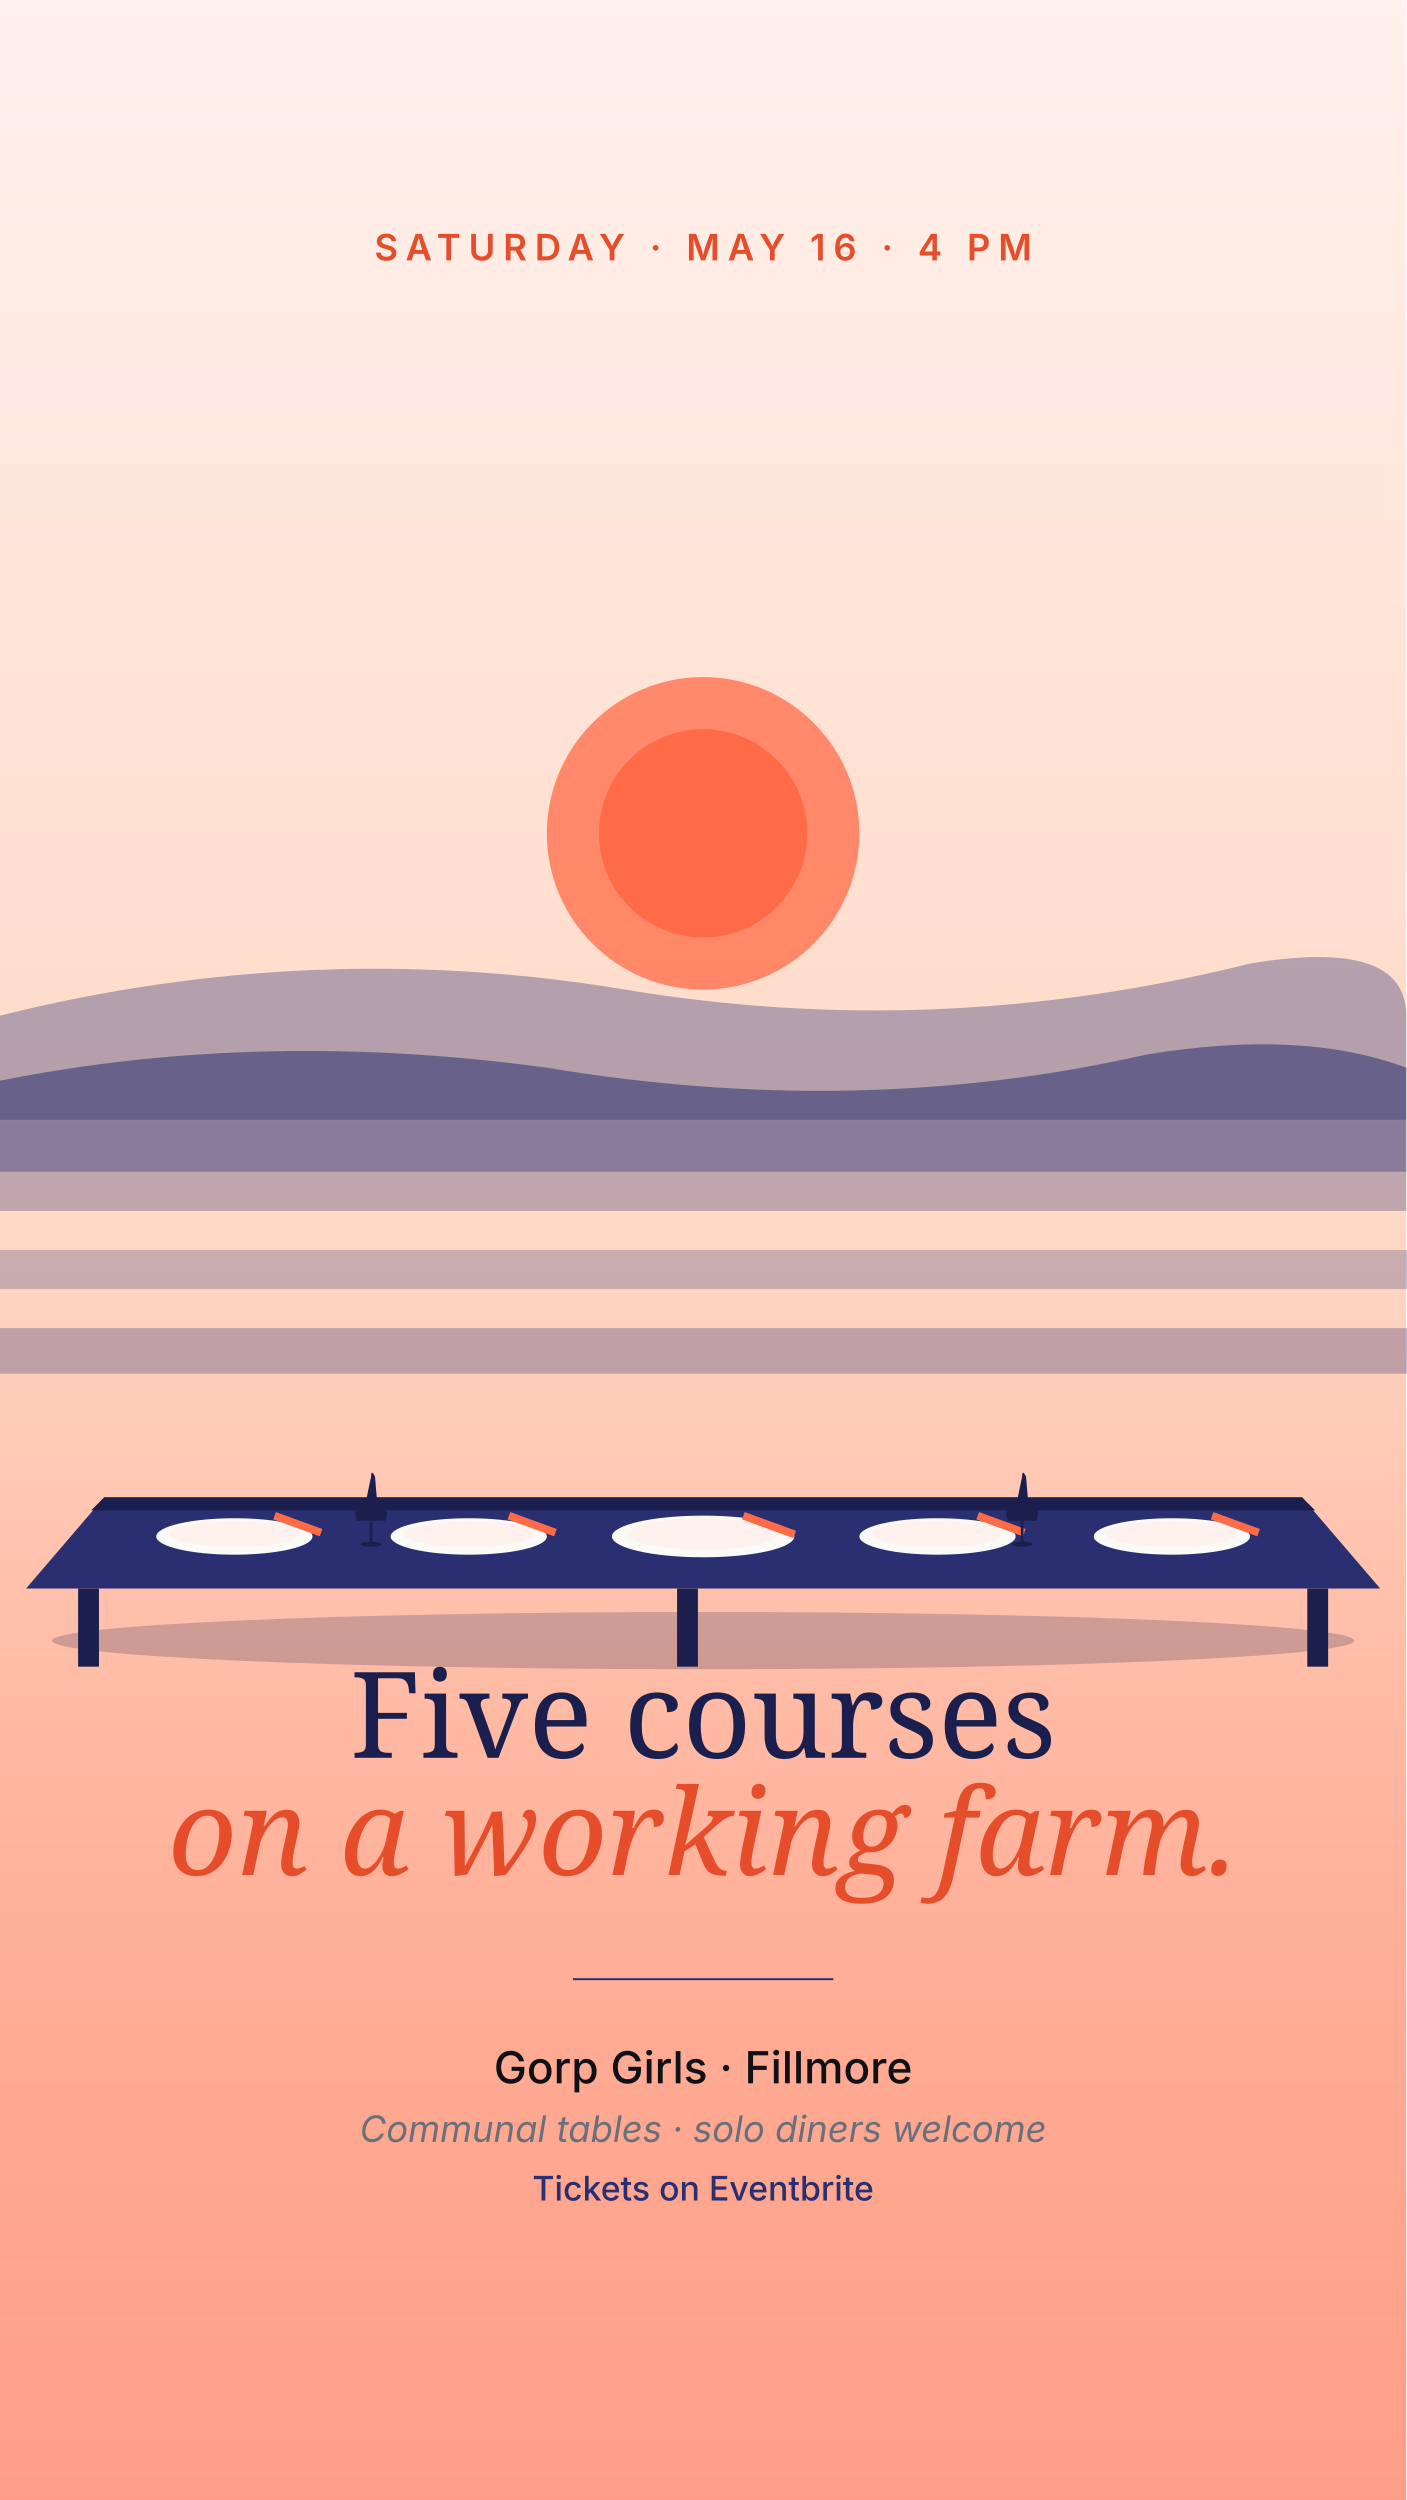
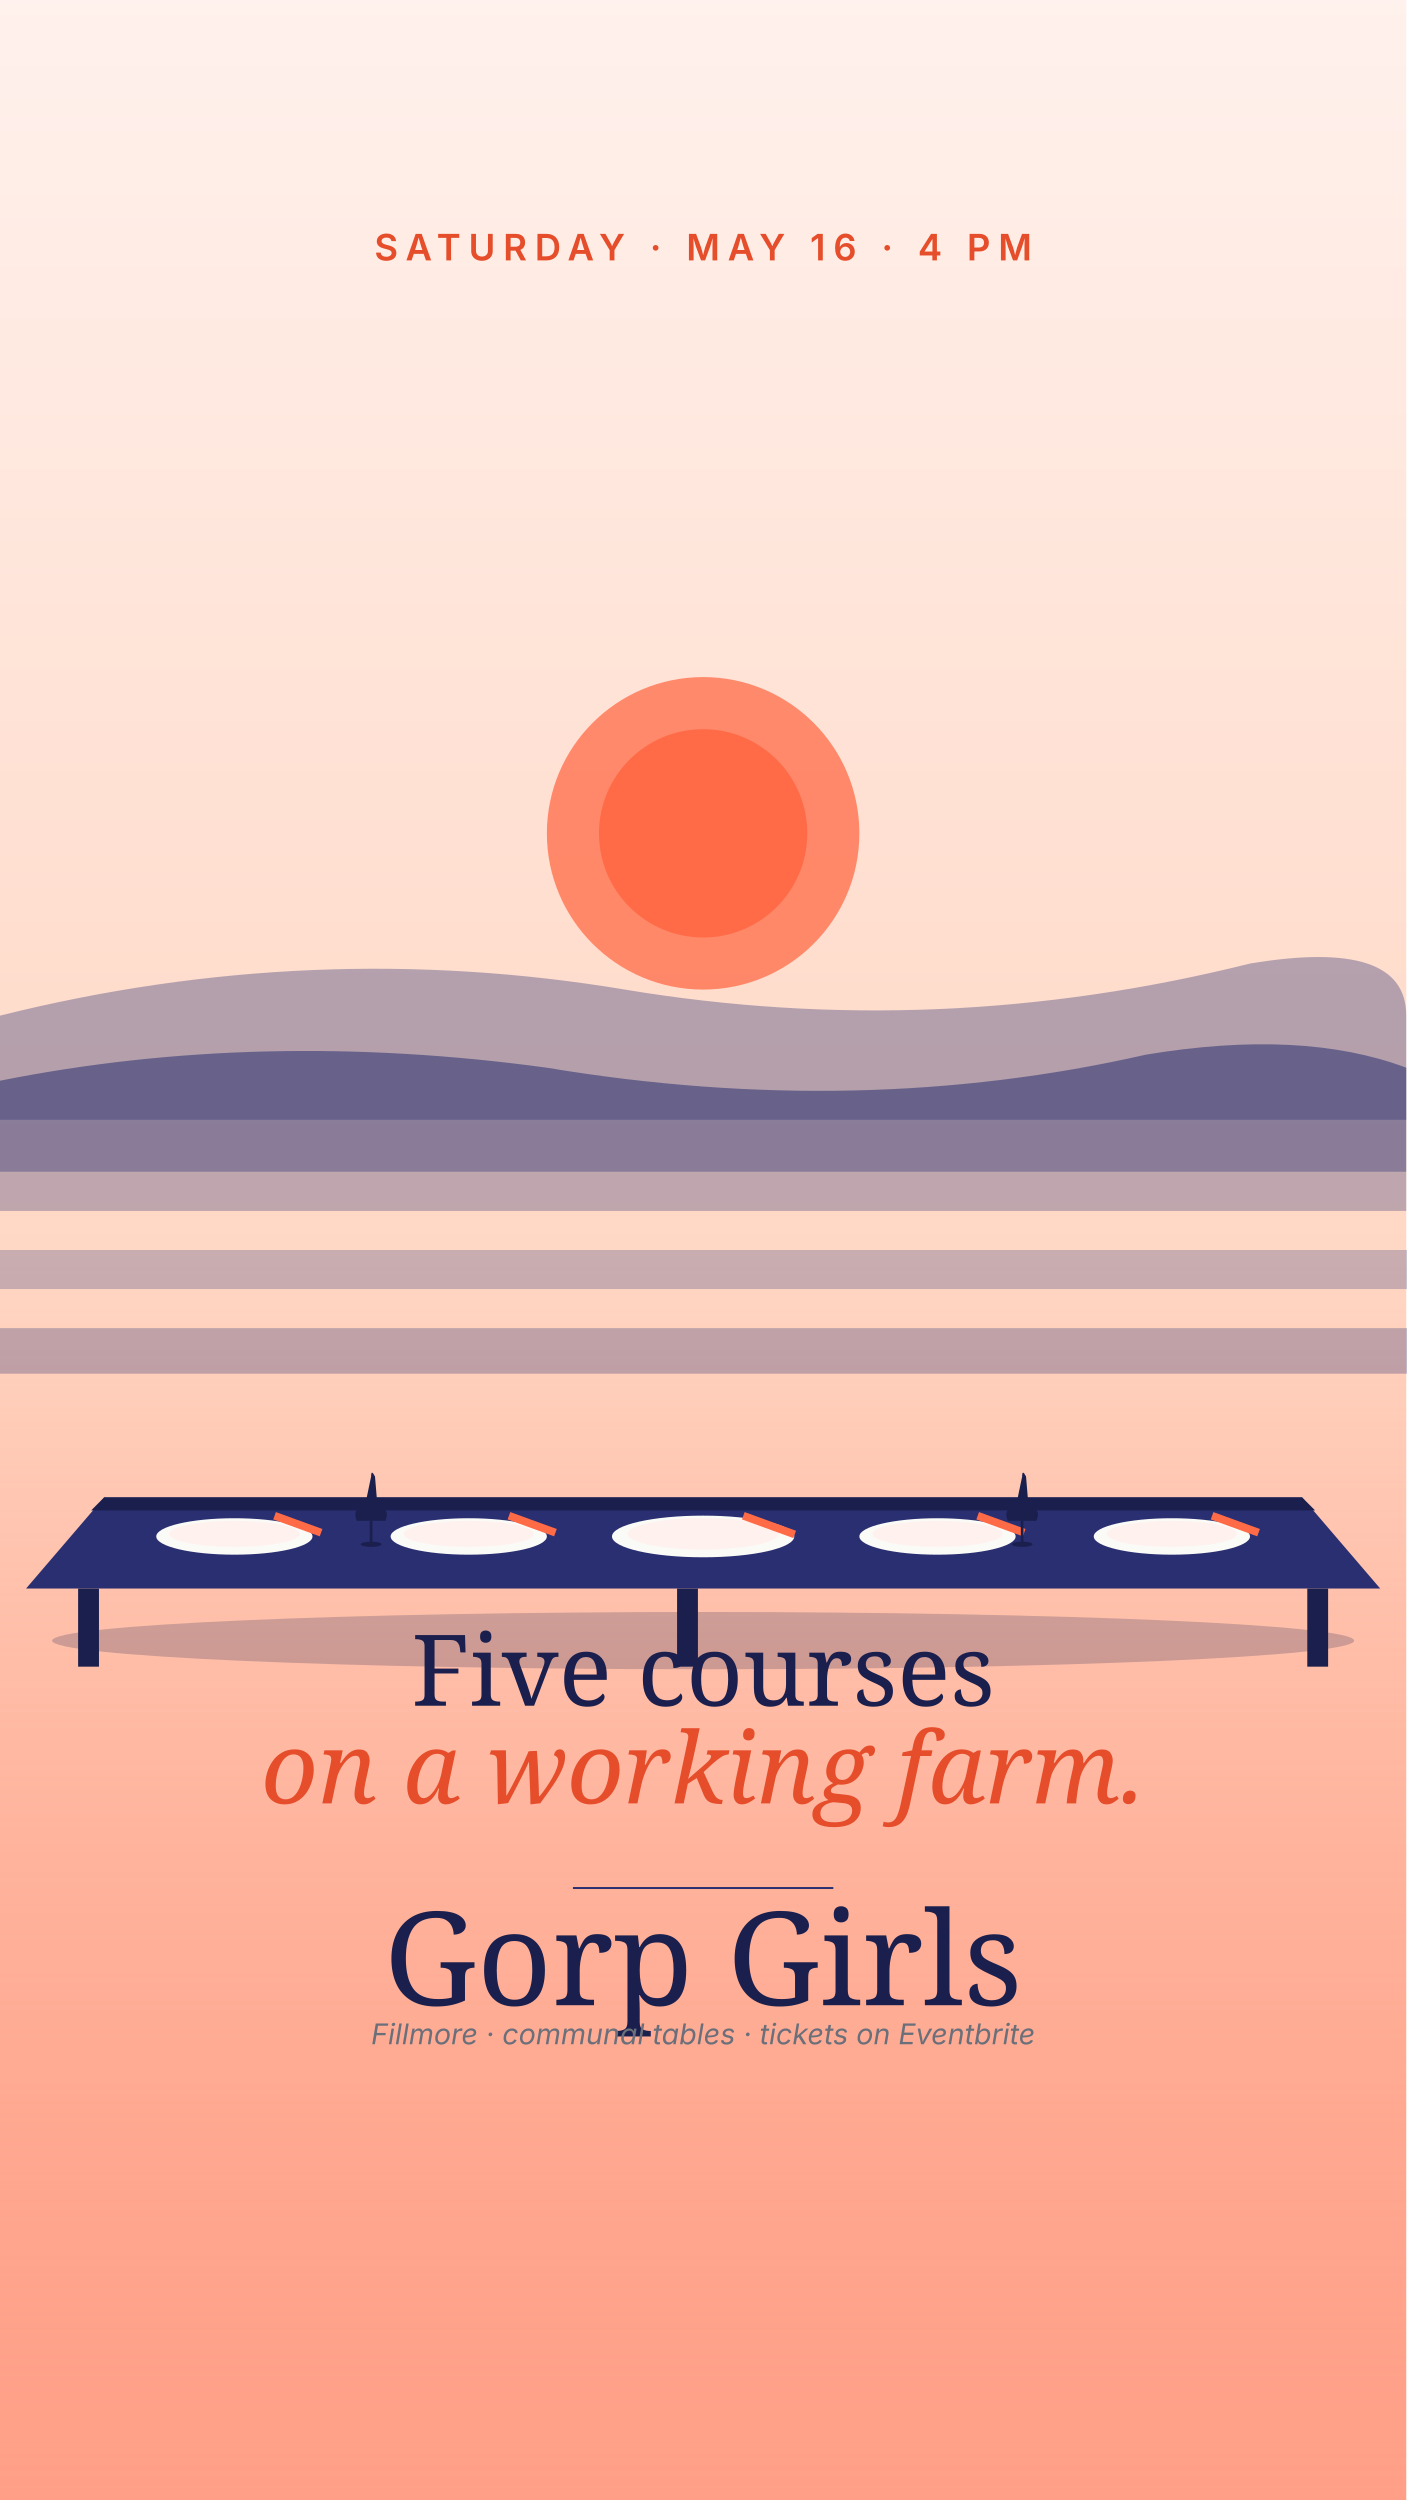
<svg xmlns="http://www.w3.org/2000/svg" viewBox="0 0 1080 1920" width="1080" height="1920">
  <defs>
    <linearGradient id="s6-sky" x1="0%" y1="0%" x2="0%" y2="100%">
      <stop offset="0%" stop-color="#FFF1ED" />
      <stop offset="50%" stop-color="#FFD8C5" />
      <stop offset="100%" stop-color="#FF6B47" stop-opacity="0.65" />
    </linearGradient>
  </defs>
  <rect width="1080" height="1920" fill="url(#s6-sky)" />
  <circle cx="540" cy="640" r="120" fill="#FF6B47" opacity="0.75" />
  <circle cx="540" cy="640" r="80" fill="#FF6B47" />
  <path d="M 0,780 Q 240,720 480,760 Q 720,800 960,740 Q 1080,720 1080,780 L 1080,860 L 0,860 Z" fill="#292f71" opacity="0.35" />
  <path d="M 0,830 Q 200,790 420,820 Q 660,860 880,810 Q 1000,790 1080,820 L 1080,900 L 0,900 Z" fill="#292f71" opacity="0.55" />
  <g fill="#292f71" opacity="0.3">
    <path d="M 0,900 L 1080,900 L 1080,930 L 0,930 Z" />
    <path d="M -40,960 L 1120,960 L 1120,990 L -40,990 Z" opacity="0.85" />
    <path d="M -80,1020 L 1160,1020 L 1160,1055 L -80,1055 Z" />
  </g>
  <g transform="translate(540, 1180)">
    <ellipse cx="0" cy="80" rx="500" ry="22" fill="#1a1f4d" opacity="0.22" />
    <path d="M -460,-30 L 460,-30 L 520,40 L -520,40 Z" fill="#292f71" />
    <path d="M -460,-30 L 460,-30 L 470,-20 L -470,-20 Z" fill="#1a1f4d" />
    <rect x="-480" y="40" width="16" height="60" fill="#1a1f4d" />
    <rect x="464" y="40" width="16" height="60" fill="#1a1f4d" />
    <rect x="-20" y="40" width="16" height="60" fill="#1a1f4d" />
    <g>
      <ellipse cx="-360" cy="0" rx="60" ry="14" fill="#FAFAF7" />
      <ellipse cx="-360" cy="-2" rx="50" ry="10" fill="#FFF1ED" />
      <rect x="-330" y="-12" width="38" height="6" fill="#FF6B47" transform="rotate(20 -310 -10)" />
      <ellipse cx="-180" cy="0" rx="60" ry="14" fill="#FAFAF7" />
      <ellipse cx="-180" cy="-2" rx="50" ry="10" fill="#FFF1ED" />
      <rect x="-150" y="-12" width="38" height="6" fill="#FF6B47" transform="rotate(20 -130 -10)" />
      <ellipse cx="0" cy="0" rx="70" ry="16" fill="#FAFAF7" />
      <ellipse cx="0" cy="-2" rx="58" ry="12" fill="#FFF1ED" />
      <rect x="30" y="-12" width="42" height="6" fill="#FF6B47" transform="rotate(20 50 -10)" />
      <ellipse cx="180" cy="0" rx="60" ry="14" fill="#FAFAF7" />
      <ellipse cx="180" cy="-2" rx="50" ry="10" fill="#FFF1ED" />
      <rect x="210" y="-12" width="38" height="6" fill="#FF6B47" transform="rotate(20 230 -10)" />
      <ellipse cx="360" cy="0" rx="60" ry="14" fill="#FAFAF7" />
      <ellipse cx="360" cy="-2" rx="50" ry="10" fill="#FFF1ED" />
      <rect x="390" y="-12" width="38" height="6" fill="#FF6B47" transform="rotate(20 410 -10)" />
    </g>
    <g fill="#1a1f4d">
      <path d="M -260,-22 L -250,-22 L -252,-46 Q -255,-52 -255,-46 Z" />
      <path d="M -260,-22 Q -270,-22 -266,-12 L -244,-12 Q -240,-22 -250,-22 Z" />
      <line x1="-255" y1="-12" x2="-255" y2="6" stroke="#1a1f4d" stroke-width="2" />
      <ellipse cx="-255" cy="6" rx="8" ry="2" fill="#1a1f4d" />
      <path d="M 240,-22 L 250,-22 L 248,-46 Q 245,-52 245,-46 Z" />
      <path d="M 240,-22 Q 230,-22 234,-12 L 256,-12 Q 260,-22 250,-22 Z" />
      <line x1="245" y1="-12" x2="245" y2="6" stroke="#1a1f4d" stroke-width="2" />
      <ellipse cx="245" cy="6" rx="8" ry="2" fill="#1a1f4d" />
    </g>
  </g>
  <text x="540" y="200" font-family="Inter, sans-serif" font-size="28" font-weight="600" text-anchor="middle" fill="#E54D2B" letter-spacing="6">SATURDAY · MAY 16 · 4 PM</text>
-   <text x="540" y="1350" font-family="Instrument Serif, Georgia, serif" font-size="92" text-anchor="middle" fill="#1a1f4d">Five courses</text>
-   <text x="540" y="1440" font-family="Instrument Serif, Georgia, serif" font-style="italic" font-size="92" text-anchor="middle" fill="#E54D2B">on a working farm.</text>
-   <line x1="440" y1="1520" x2="640" y2="1520" stroke="#292f71" stroke-width="1.5" />
-   <text x="540" y="1600" font-family="Inter, sans-serif" font-size="34" font-weight="500" text-anchor="middle" fill="#0F1117">Gorp Girls · Fillmore</text>
-   <text x="540" y="1645" font-family="Inter, sans-serif" font-size="28" font-style="italic" text-anchor="middle" fill="#6B6F7A">Communal tables · solo diners welcome</text>
-   <text x="540" y="1690" font-family="Inter, sans-serif" font-size="26" font-weight="500" text-anchor="middle" fill="#292f71">Tickets on Eventbrite</text>
+   <text x="540" y="1310" font-family="Instrument Serif, Georgia, serif" font-size="76" text-anchor="middle" fill="#1a1f4d">Five courses</text>
+   <text x="540" y="1385" font-family="Instrument Serif, Georgia, serif" font-style="italic" font-size="76" text-anchor="middle" fill="#E54D2B">on a working farm.</text>
+   <line x1="440" y1="1450" x2="640" y2="1450" stroke="#292f71" stroke-width="1.5" />
+   <text x="540" y="1540" font-family="Instrument Serif, Georgia, serif" font-size="100" font-weight="500" text-anchor="middle" fill="#1a1f4d">Gorp Girls</text>
+   <text x="540" y="1570" font-family="Inter, sans-serif" font-size="22" font-style="italic" text-anchor="middle" fill="#6B6F7A">Fillmore · communal tables · tickets on Eventbrite</text>
</svg>
